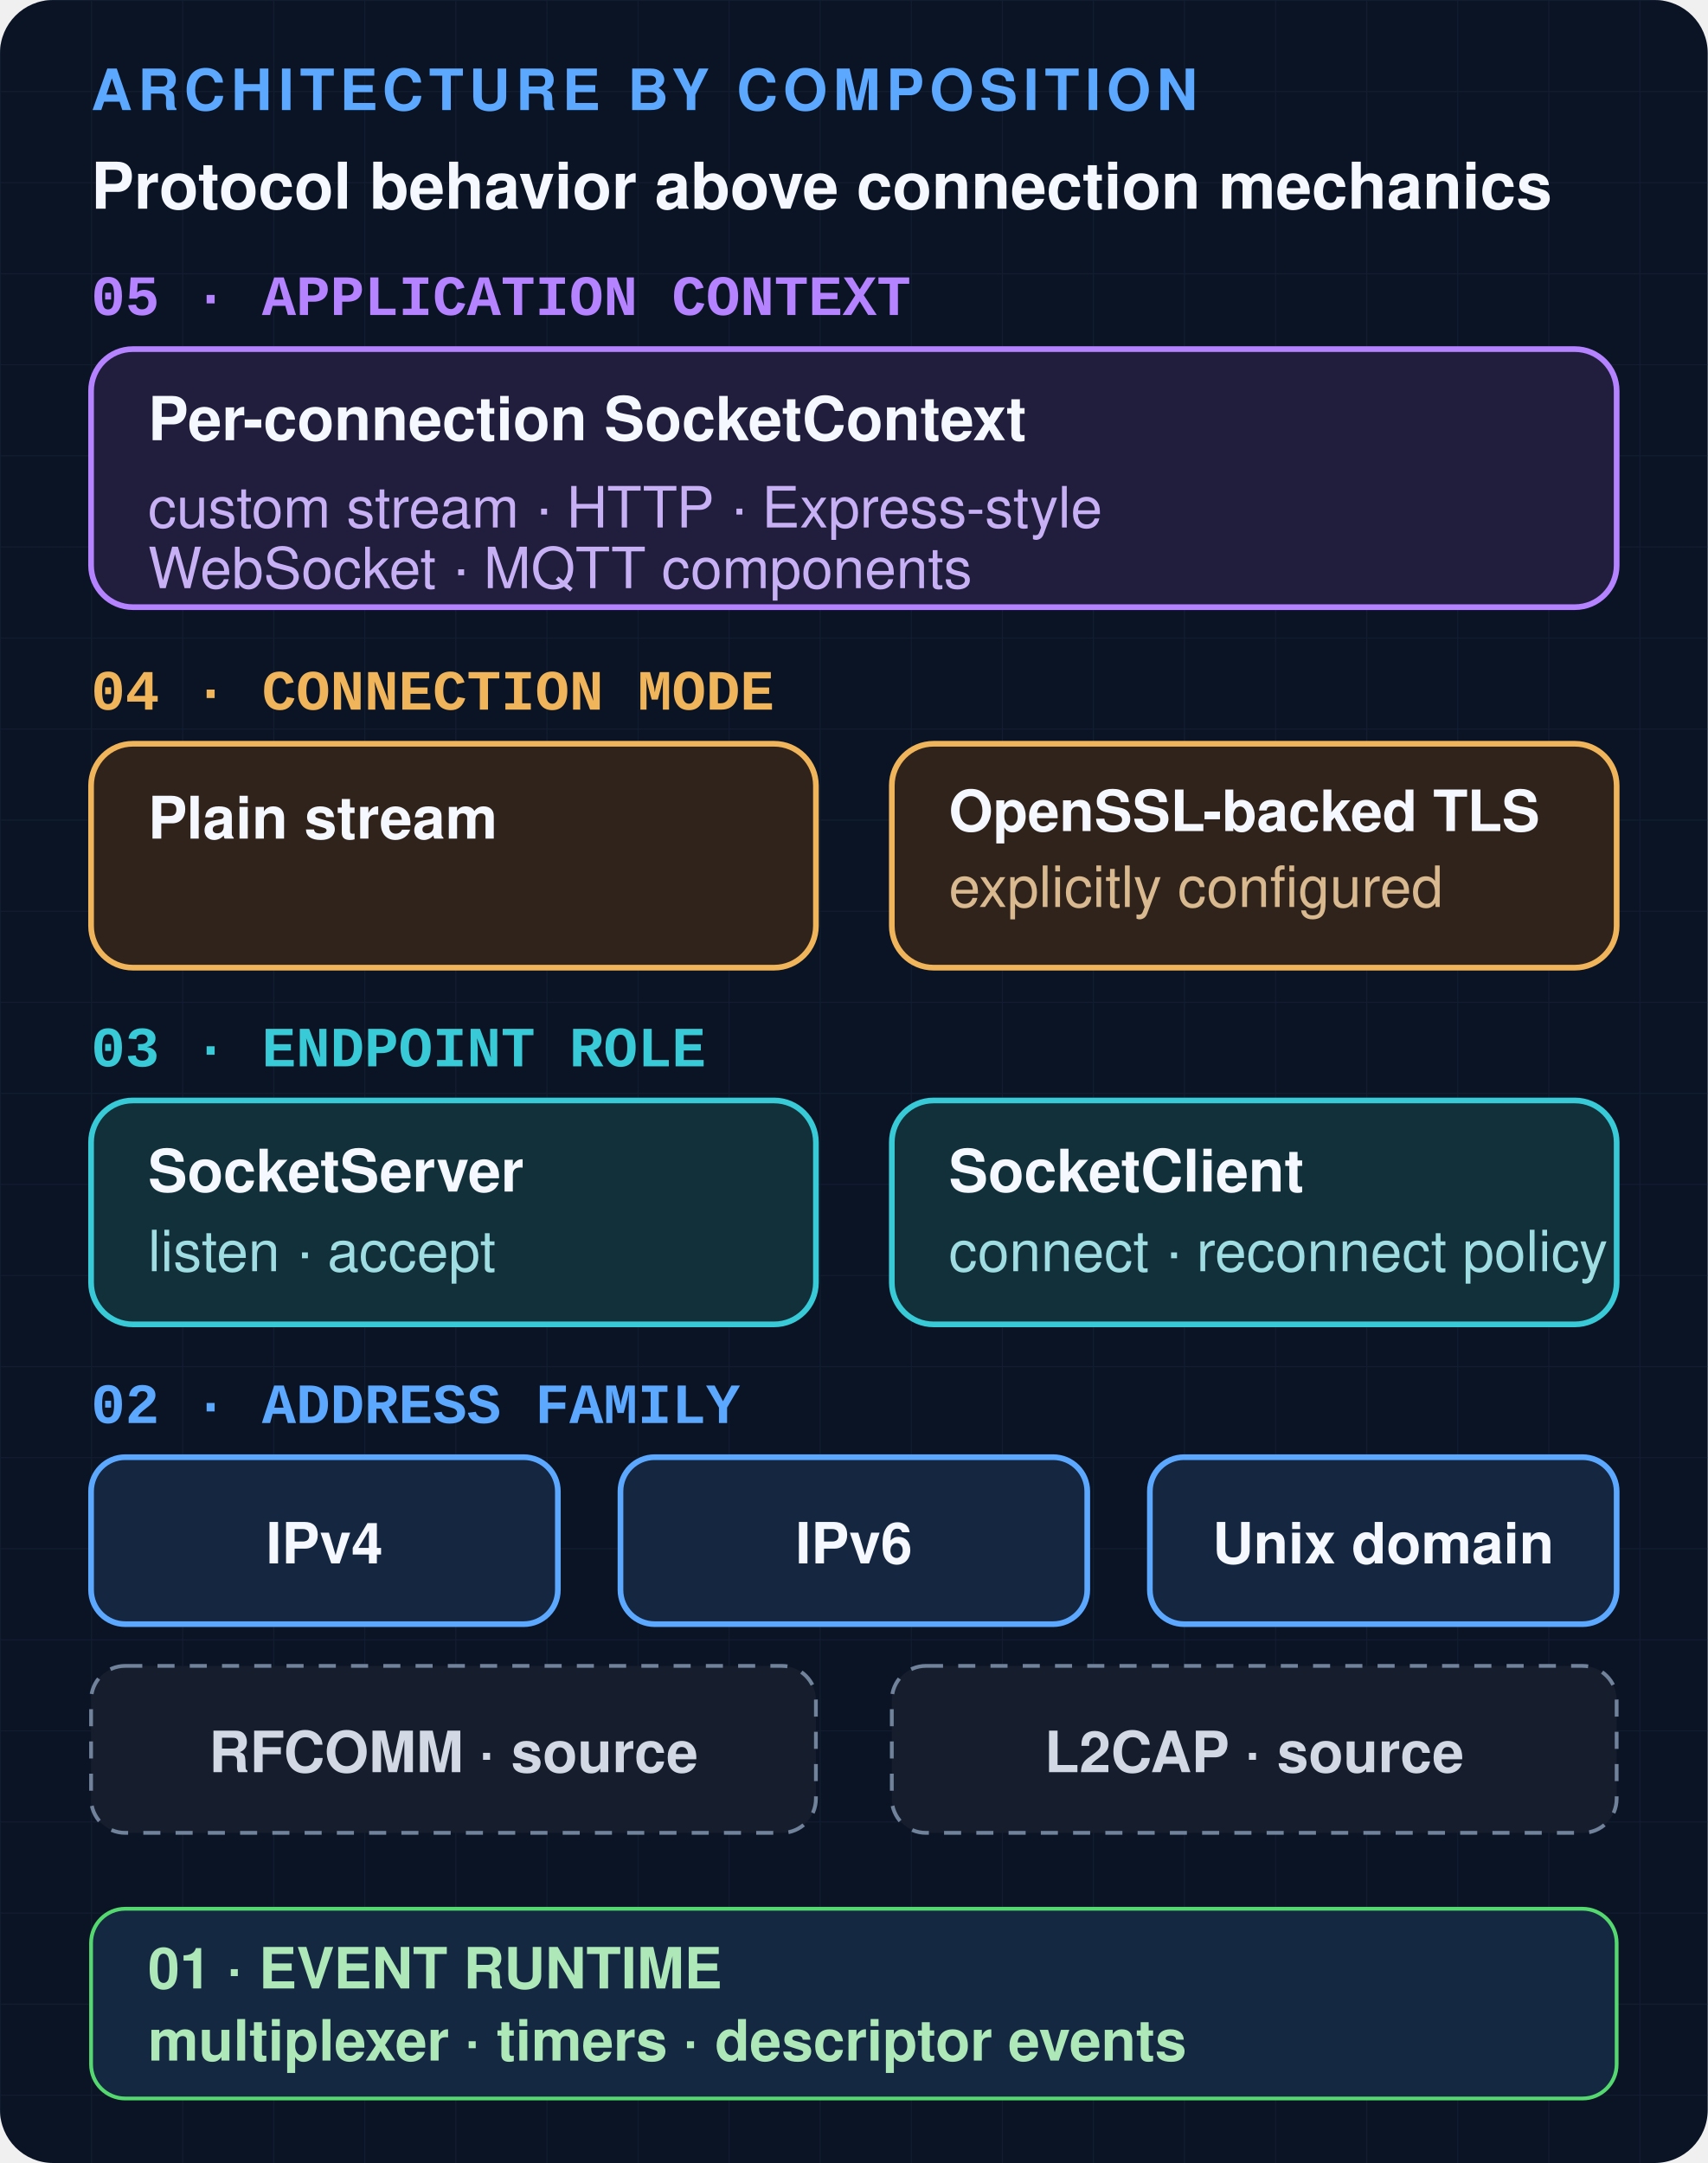
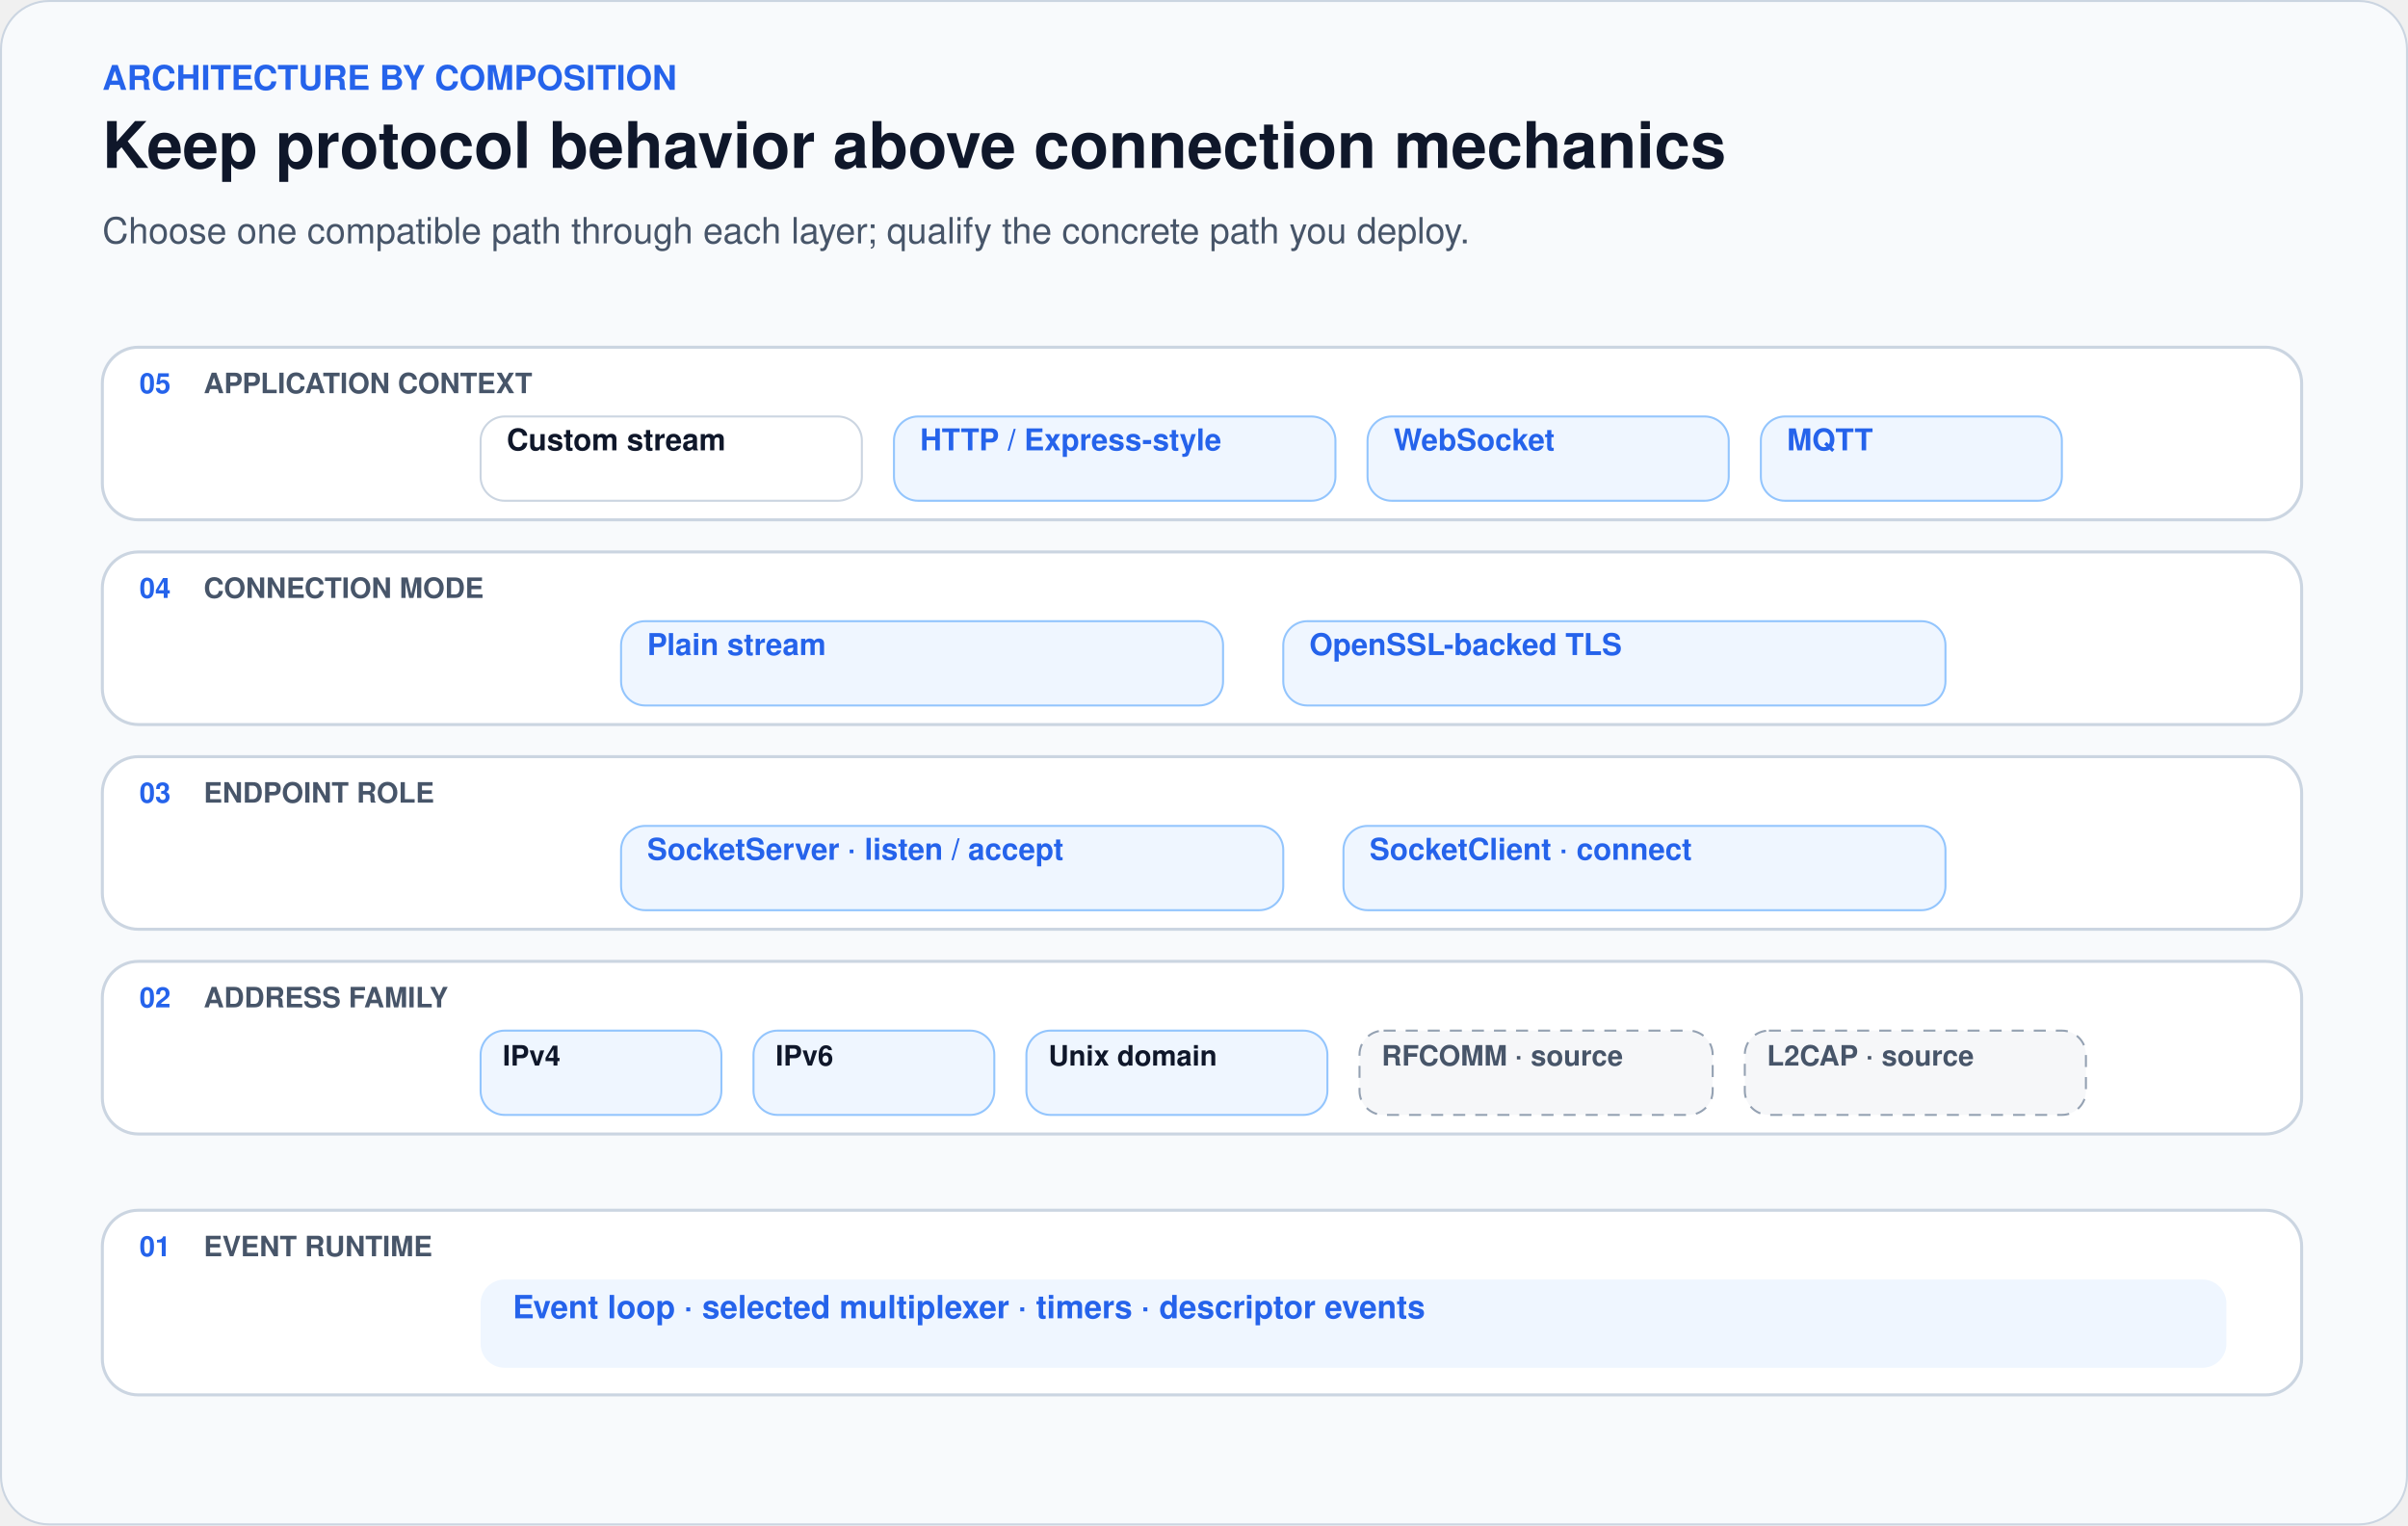
- <svg xmlns="http://www.w3.org/2000/svg" viewBox="0 0 900 1140" role="img" aria-labelledby="title desc">
-   <defs>
-     <pattern id="grid" width="48" height="48" patternUnits="userSpaceOnUse">
-       <path d="M48 0H0V48" fill="none" stroke="#20304a" stroke-width="1" opacity=".34" />
-     </pattern>
-   </defs>
-   <rect width="900" height="1140" rx="28" fill="#0b1425" />
-   <rect width="900" height="1140" rx="28" fill="url(#grid)" />
-   <text x="48" y="58" fill="#5ca8ff" font-family="-apple-system,BlinkMacSystemFont,'Segoe UI',Helvetica,Arial,sans-serif" font-size="30" font-weight="700" letter-spacing="3">ARCHITECTURE BY COMPOSITION</text>
-   <text x="48" y="110" fill="#f5f8ff" font-family="-apple-system,BlinkMacSystemFont,'Segoe UI',Helvetica,Arial,sans-serif" font-size="34" font-weight="750">Protocol behavior above connection mechanics</text>
-   <text x="48" y="166" fill="#b583ff" font-family="ui-monospace,SFMono-Regular,Menlo,Monaco,Consolas,'Liberation Mono',monospace" font-size="30" font-weight="700">05 · APPLICATION CONTEXT</text>
-   <rect x="48" y="184" width="804" height="136" rx="22" fill="#201d3d" stroke="#b583ff" stroke-width="3" />
-   <text x="78" y="232" fill="#f5f8ff" font-family="-apple-system,BlinkMacSystemFont,'Segoe UI',Helvetica,Arial,sans-serif" font-size="32" font-weight="700">Per-connection SocketContext</text>
-   <text x="78" y="278" fill="#c7b1f4" font-family="-apple-system,BlinkMacSystemFont,'Segoe UI',Helvetica,Arial,sans-serif" font-size="30">custom stream · HTTP · Express-style</text>
-   <text x="78" y="310" fill="#c7b1f4" font-family="-apple-system,BlinkMacSystemFont,'Segoe UI',Helvetica,Arial,sans-serif" font-size="30">WebSocket · MQTT components</text>
-   <text x="48" y="374" fill="#f0b45b" font-family="ui-monospace,SFMono-Regular,Menlo,Monaco,Consolas,'Liberation Mono',monospace" font-size="30" font-weight="700">04 · CONNECTION MODE</text>
-   <rect x="48" y="392" width="382" height="118" rx="22" fill="#30231c" stroke="#f0b45b" stroke-width="3" />
-   <text x="78" y="442" fill="#f5f8ff" font-family="-apple-system,BlinkMacSystemFont,'Segoe UI',Helvetica,Arial,sans-serif" font-size="31" font-weight="700">Plain stream</text>
-   <rect x="470" y="392" width="382" height="118" rx="22" fill="#30231c" stroke="#f0b45b" stroke-width="3" />
-   <text x="500" y="438" fill="#f5f8ff" font-family="-apple-system,BlinkMacSystemFont,'Segoe UI',Helvetica,Arial,sans-serif" font-size="30" font-weight="700">OpenSSL-backed TLS</text>
-   <text x="500" y="478" fill="#d9b98f" font-family="-apple-system,BlinkMacSystemFont,'Segoe UI',Helvetica,Arial,sans-serif" font-size="30">explicitly configured</text>
-   <text x="48" y="562" fill="#38cad6" font-family="ui-monospace,SFMono-Regular,Menlo,Monaco,Consolas,'Liberation Mono',monospace" font-size="30" font-weight="700">03 · ENDPOINT ROLE</text>
-   <rect x="48" y="580" width="382" height="118" rx="22" fill="#123039" stroke="#38cad6" stroke-width="3" />
-   <text x="78" y="628" fill="#f5f8ff" font-family="-apple-system,BlinkMacSystemFont,'Segoe UI',Helvetica,Arial,sans-serif" font-size="31" font-weight="700">SocketServer</text>
-   <text x="78" y="670" fill="#9fdde3" font-family="-apple-system,BlinkMacSystemFont,'Segoe UI',Helvetica,Arial,sans-serif" font-size="30">listen · accept</text>
-   <rect x="470" y="580" width="382" height="118" rx="22" fill="#123039" stroke="#38cad6" stroke-width="3" />
-   <text x="500" y="628" fill="#f5f8ff" font-family="-apple-system,BlinkMacSystemFont,'Segoe UI',Helvetica,Arial,sans-serif" font-size="31" font-weight="700">SocketClient</text>
-   <text x="500" y="670" fill="#9fdde3" font-family="-apple-system,BlinkMacSystemFont,'Segoe UI',Helvetica,Arial,sans-serif" font-size="30">connect · reconnect policy</text>
-   <text x="48" y="750" fill="#5ca8ff" font-family="ui-monospace,SFMono-Regular,Menlo,Monaco,Consolas,'Liberation Mono',monospace" font-size="30" font-weight="700">02 · ADDRESS FAMILY</text>
-   <rect x="48" y="768" width="246" height="88" rx="18" fill="#152640" stroke="#5ca8ff" stroke-width="3" />
-   <text x="171" y="824" text-anchor="middle" fill="#f5f8ff" font-family="-apple-system,BlinkMacSystemFont,'Segoe UI',Helvetica,Arial,sans-serif" font-size="30" font-weight="700">IPv4</text>
-   <rect x="327" y="768" width="246" height="88" rx="18" fill="#152640" stroke="#5ca8ff" stroke-width="3" />
-   <text x="450" y="824" text-anchor="middle" fill="#f5f8ff" font-family="-apple-system,BlinkMacSystemFont,'Segoe UI',Helvetica,Arial,sans-serif" font-size="30" font-weight="700">IPv6</text>
-   <rect x="606" y="768" width="246" height="88" rx="18" fill="#152640" stroke="#5ca8ff" stroke-width="3" />
-   <text x="729" y="824" text-anchor="middle" fill="#f5f8ff" font-family="-apple-system,BlinkMacSystemFont,'Segoe UI',Helvetica,Arial,sans-serif" font-size="30" font-weight="700">Unix domain</text>
-   <rect x="48" y="878" width="382" height="88" rx="18" fill="#161d2c" stroke="#71829b" stroke-width="2" stroke-dasharray="9 8" />
-   <text x="239" y="934" text-anchor="middle" fill="#d2d9e5" font-family="-apple-system,BlinkMacSystemFont,'Segoe UI',Helvetica,Arial,sans-serif" font-size="30" font-weight="700">RFCOMM · source</text>
-   <rect x="470" y="878" width="382" height="88" rx="18" fill="#161d2c" stroke="#71829b" stroke-width="2" stroke-dasharray="9 8" />
-   <text x="661" y="934" text-anchor="middle" fill="#d2d9e5" font-family="-apple-system,BlinkMacSystemFont,'Segoe UI',Helvetica,Arial,sans-serif" font-size="30" font-weight="700">L2CAP · source</text>
-   <rect x="48" y="1006" width="804" height="100" rx="18" fill="#142941" stroke="#55d86f" stroke-width="2" />
-   <text x="78" y="1048" fill="#aee8b8" font-family="-apple-system,BlinkMacSystemFont,'Segoe UI',Helvetica,Arial,sans-serif" font-size="30" font-weight="700">01 · EVENT RUNTIME</text>
-   <text x="78" y="1086" fill="#aee8b8" font-family="-apple-system,BlinkMacSystemFont,'Segoe UI',Helvetica,Arial,sans-serif" font-size="30" font-weight="700">multiplexer · timers · descriptor events</text>
+ <svg xmlns="http://www.w3.org/2000/svg" viewBox="0 0 1200 760" role="img" aria-labelledby="title desc">
+   <rect x="0.5" y="0.5" width="1199" height="759" rx="24" fill="#F8FAFC" stroke="#CBD5E1" />
+   <text x="51" y="37" fill="#2563EB" font-family="-apple-system,BlinkMacSystemFont,'Segoe UI',Helvetica,Arial,sans-serif" font-size="17" font-weight="600" text-anchor="start" dominant-baseline="hanging">ARCHITECTURE BY COMPOSITION</text>
+   <text x="51" y="69" fill="#0F172A" font-family="-apple-system,BlinkMacSystemFont,'Segoe UI',Helvetica,Arial,sans-serif" font-size="32" font-weight="700" text-anchor="start" dominant-baseline="hanging">Keep protocol behavior above connection mechanics</text>
+   <text x="51" y="113" fill="#475569" font-family="-apple-system,BlinkMacSystemFont,'Segoe UI',Helvetica,Arial,sans-serif" font-size="18" font-weight="400" text-anchor="start" dominant-baseline="hanging">Choose one compatible path through each layer; qualify the concrete path you deploy.</text>
+   <rect x="51" y="173" width="1096" height="86" rx="18" fill="#fff" stroke="#CBD5E1" stroke-width="1.5" />
+   <text x="69.5" y="189.5" fill="#2563EB" font-family="-apple-system,BlinkMacSystemFont,'Segoe UI',Helvetica,Arial,sans-serif" font-size="14" font-weight="600" text-anchor="start" dominant-baseline="hanging">05</text>
+   <text x="101.5" y="189.5" fill="#475569" font-family="-apple-system,BlinkMacSystemFont,'Segoe UI',Helvetica,Arial,sans-serif" font-size="14" font-weight="600" text-anchor="start" dominant-baseline="hanging">APPLICATION CONTEXT</text>
+   <rect x="239.5" y="207.5" width="190" height="42" rx="12" fill="#FFFFFF" stroke="#CBD5E1" stroke-width="1" />
+   <text x="252.5" y="217.5" fill="#0F172A" font-family="-apple-system,BlinkMacSystemFont,'Segoe UI',Helvetica,Arial,sans-serif" font-size="15" font-weight="600" text-anchor="start" dominant-baseline="hanging">Custom stream</text>
+   <rect x="445.5" y="207.5" width="220" height="42" rx="12" fill="#EFF6FF" stroke="#93C5FD" stroke-width="1" />
+   <text x="458.5" y="217.5" fill="#2563EB" font-family="-apple-system,BlinkMacSystemFont,'Segoe UI',Helvetica,Arial,sans-serif" font-size="15" font-weight="600" text-anchor="start" dominant-baseline="hanging">HTTP / Express-style</text>
+   <rect x="681.5" y="207.5" width="180" height="42" rx="12" fill="#EFF6FF" stroke="#93C5FD" stroke-width="1" />
+   <text x="694.5" y="217.5" fill="#2563EB" font-family="-apple-system,BlinkMacSystemFont,'Segoe UI',Helvetica,Arial,sans-serif" font-size="15" font-weight="600" text-anchor="start" dominant-baseline="hanging">WebSocket</text>
+   <rect x="877.5" y="207.5" width="150" height="42" rx="12" fill="#EFF6FF" stroke="#93C5FD" stroke-width="1" />
+   <text x="890.5" y="217.5" fill="#2563EB" font-family="-apple-system,BlinkMacSystemFont,'Segoe UI',Helvetica,Arial,sans-serif" font-size="15" font-weight="600" text-anchor="start" dominant-baseline="hanging">MQTT</text>
+   <rect x="51" y="275" width="1096" height="86" rx="18" fill="#fff" stroke="#CBD5E1" stroke-width="1.5" />
+   <text x="69.5" y="291.5" fill="#2563EB" font-family="-apple-system,BlinkMacSystemFont,'Segoe UI',Helvetica,Arial,sans-serif" font-size="14" font-weight="600" text-anchor="start" dominant-baseline="hanging">04</text>
+   <text x="101.5" y="291.5" fill="#475569" font-family="-apple-system,BlinkMacSystemFont,'Segoe UI',Helvetica,Arial,sans-serif" font-size="14" font-weight="600" text-anchor="start" dominant-baseline="hanging">CONNECTION MODE</text>
+   <rect x="309.5" y="309.5" width="300" height="42" rx="12" fill="#EFF6FF" stroke="#93C5FD" stroke-width="1" />
+   <text x="322.5" y="319.5" fill="#2563EB" font-family="-apple-system,BlinkMacSystemFont,'Segoe UI',Helvetica,Arial,sans-serif" font-size="15" font-weight="600" text-anchor="start" dominant-baseline="hanging">Plain stream</text>
+   <rect x="639.5" y="309.5" width="330" height="42" rx="12" fill="#EFF6FF" stroke="#93C5FD" stroke-width="1" />
+   <text x="652.5" y="319.5" fill="#2563EB" font-family="-apple-system,BlinkMacSystemFont,'Segoe UI',Helvetica,Arial,sans-serif" font-size="15" font-weight="600" text-anchor="start" dominant-baseline="hanging">OpenSSL-backed TLS</text>
+   <rect x="51" y="377" width="1096" height="86" rx="18" fill="#fff" stroke="#CBD5E1" stroke-width="1.5" />
+   <text x="69.5" y="393.5" fill="#2563EB" font-family="-apple-system,BlinkMacSystemFont,'Segoe UI',Helvetica,Arial,sans-serif" font-size="14" font-weight="600" text-anchor="start" dominant-baseline="hanging">03</text>
+   <text x="101.5" y="393.5" fill="#475569" font-family="-apple-system,BlinkMacSystemFont,'Segoe UI',Helvetica,Arial,sans-serif" font-size="14" font-weight="600" text-anchor="start" dominant-baseline="hanging">ENDPOINT ROLE</text>
+   <rect x="309.5" y="411.5" width="330" height="42" rx="12" fill="#EFF6FF" stroke="#93C5FD" stroke-width="1" />
+   <text x="322.5" y="421.5" fill="#2563EB" font-family="-apple-system,BlinkMacSystemFont,'Segoe UI',Helvetica,Arial,sans-serif" font-size="15" font-weight="600" text-anchor="start" dominant-baseline="hanging">SocketServer · listen / accept</text>
+   <rect x="669.5" y="411.5" width="300" height="42" rx="12" fill="#EFF6FF" stroke="#93C5FD" stroke-width="1" />
+   <text x="682.5" y="421.5" fill="#2563EB" font-family="-apple-system,BlinkMacSystemFont,'Segoe UI',Helvetica,Arial,sans-serif" font-size="15" font-weight="600" text-anchor="start" dominant-baseline="hanging">SocketClient · connect</text>
+   <rect x="51" y="479" width="1096" height="86" rx="18" fill="#fff" stroke="#CBD5E1" stroke-width="1.5" />
+   <text x="69.5" y="495.5" fill="#2563EB" font-family="-apple-system,BlinkMacSystemFont,'Segoe UI',Helvetica,Arial,sans-serif" font-size="14" font-weight="600" text-anchor="start" dominant-baseline="hanging">02</text>
+   <text x="101.5" y="495.5" fill="#475569" font-family="-apple-system,BlinkMacSystemFont,'Segoe UI',Helvetica,Arial,sans-serif" font-size="14" font-weight="600" text-anchor="start" dominant-baseline="hanging">ADDRESS FAMILY</text>
+   <rect x="239.5" y="513.5" width="120" height="42" rx="12" fill="#EFF6FF" stroke="#93C5FD" stroke-width="1" />
+   <text x="250.5" y="524.5" fill="#0F172A" font-family="-apple-system,BlinkMacSystemFont,'Segoe UI',Helvetica,Arial,sans-serif" font-size="14" font-weight="600" text-anchor="start" dominant-baseline="hanging">IPv4</text>
+   <rect x="375.5" y="513.5" width="120" height="42" rx="12" fill="#EFF6FF" stroke="#93C5FD" stroke-width="1" />
+   <text x="386.5" y="524.5" fill="#0F172A" font-family="-apple-system,BlinkMacSystemFont,'Segoe UI',Helvetica,Arial,sans-serif" font-size="14" font-weight="600" text-anchor="start" dominant-baseline="hanging">IPv6</text>
+   <rect x="511.5" y="513.5" width="150" height="42" rx="12" fill="#EFF6FF" stroke="#93C5FD" stroke-width="1" />
+   <text x="522.5" y="524.5" fill="#0F172A" font-family="-apple-system,BlinkMacSystemFont,'Segoe UI',Helvetica,Arial,sans-serif" font-size="14" font-weight="600" text-anchor="start" dominant-baseline="hanging">Unix domain</text>
+   <rect x="677.5" y="513.5" width="176" height="42" rx="12" fill="#F6F7F9" stroke="#94A1B2" stroke-width="1" stroke-dasharray="6 5" />
+   <text x="688.5" y="524.5" fill="#475569" font-family="-apple-system,BlinkMacSystemFont,'Segoe UI',Helvetica,Arial,sans-serif" font-size="14" font-weight="600" text-anchor="start" dominant-baseline="hanging">RFCOMM · source</text>
+   <rect x="869.5" y="513.5" width="170" height="42" rx="12" fill="#F6F7F9" stroke="#94A1B2" stroke-width="1" stroke-dasharray="6 5" />
+   <text x="880.5" y="524.5" fill="#475569" font-family="-apple-system,BlinkMacSystemFont,'Segoe UI',Helvetica,Arial,sans-serif" font-size="14" font-weight="600" text-anchor="start" dominant-baseline="hanging">L2CAP · source</text>
+   <rect x="51" y="603" width="1096" height="92" rx="18" fill="#fff" stroke="#CBD5E1" stroke-width="1.5" />
+   <text x="69.5" y="619.5" fill="#2563EB" font-family="-apple-system,BlinkMacSystemFont,'Segoe UI',Helvetica,Arial,sans-serif" font-size="14" font-weight="600" text-anchor="start" dominant-baseline="hanging">01</text>
+   <text x="101.5" y="619.5" fill="#475569" font-family="-apple-system,BlinkMacSystemFont,'Segoe UI',Helvetica,Arial,sans-serif" font-size="14" font-weight="600" text-anchor="start" dominant-baseline="hanging">EVENT RUNTIME</text>
+   <rect x="239.5" y="637.5" width="870" height="44" rx="12" fill="#EFF6FF" />
+   <text x="255.5" y="649.5" fill="#2563EB" font-family="-apple-system,BlinkMacSystemFont,'Segoe UI',Helvetica,Arial,sans-serif" font-size="16" font-weight="600" text-anchor="start" dominant-baseline="hanging">Event loop · selected multiplexer · timers · descriptor events</text>
</svg>
